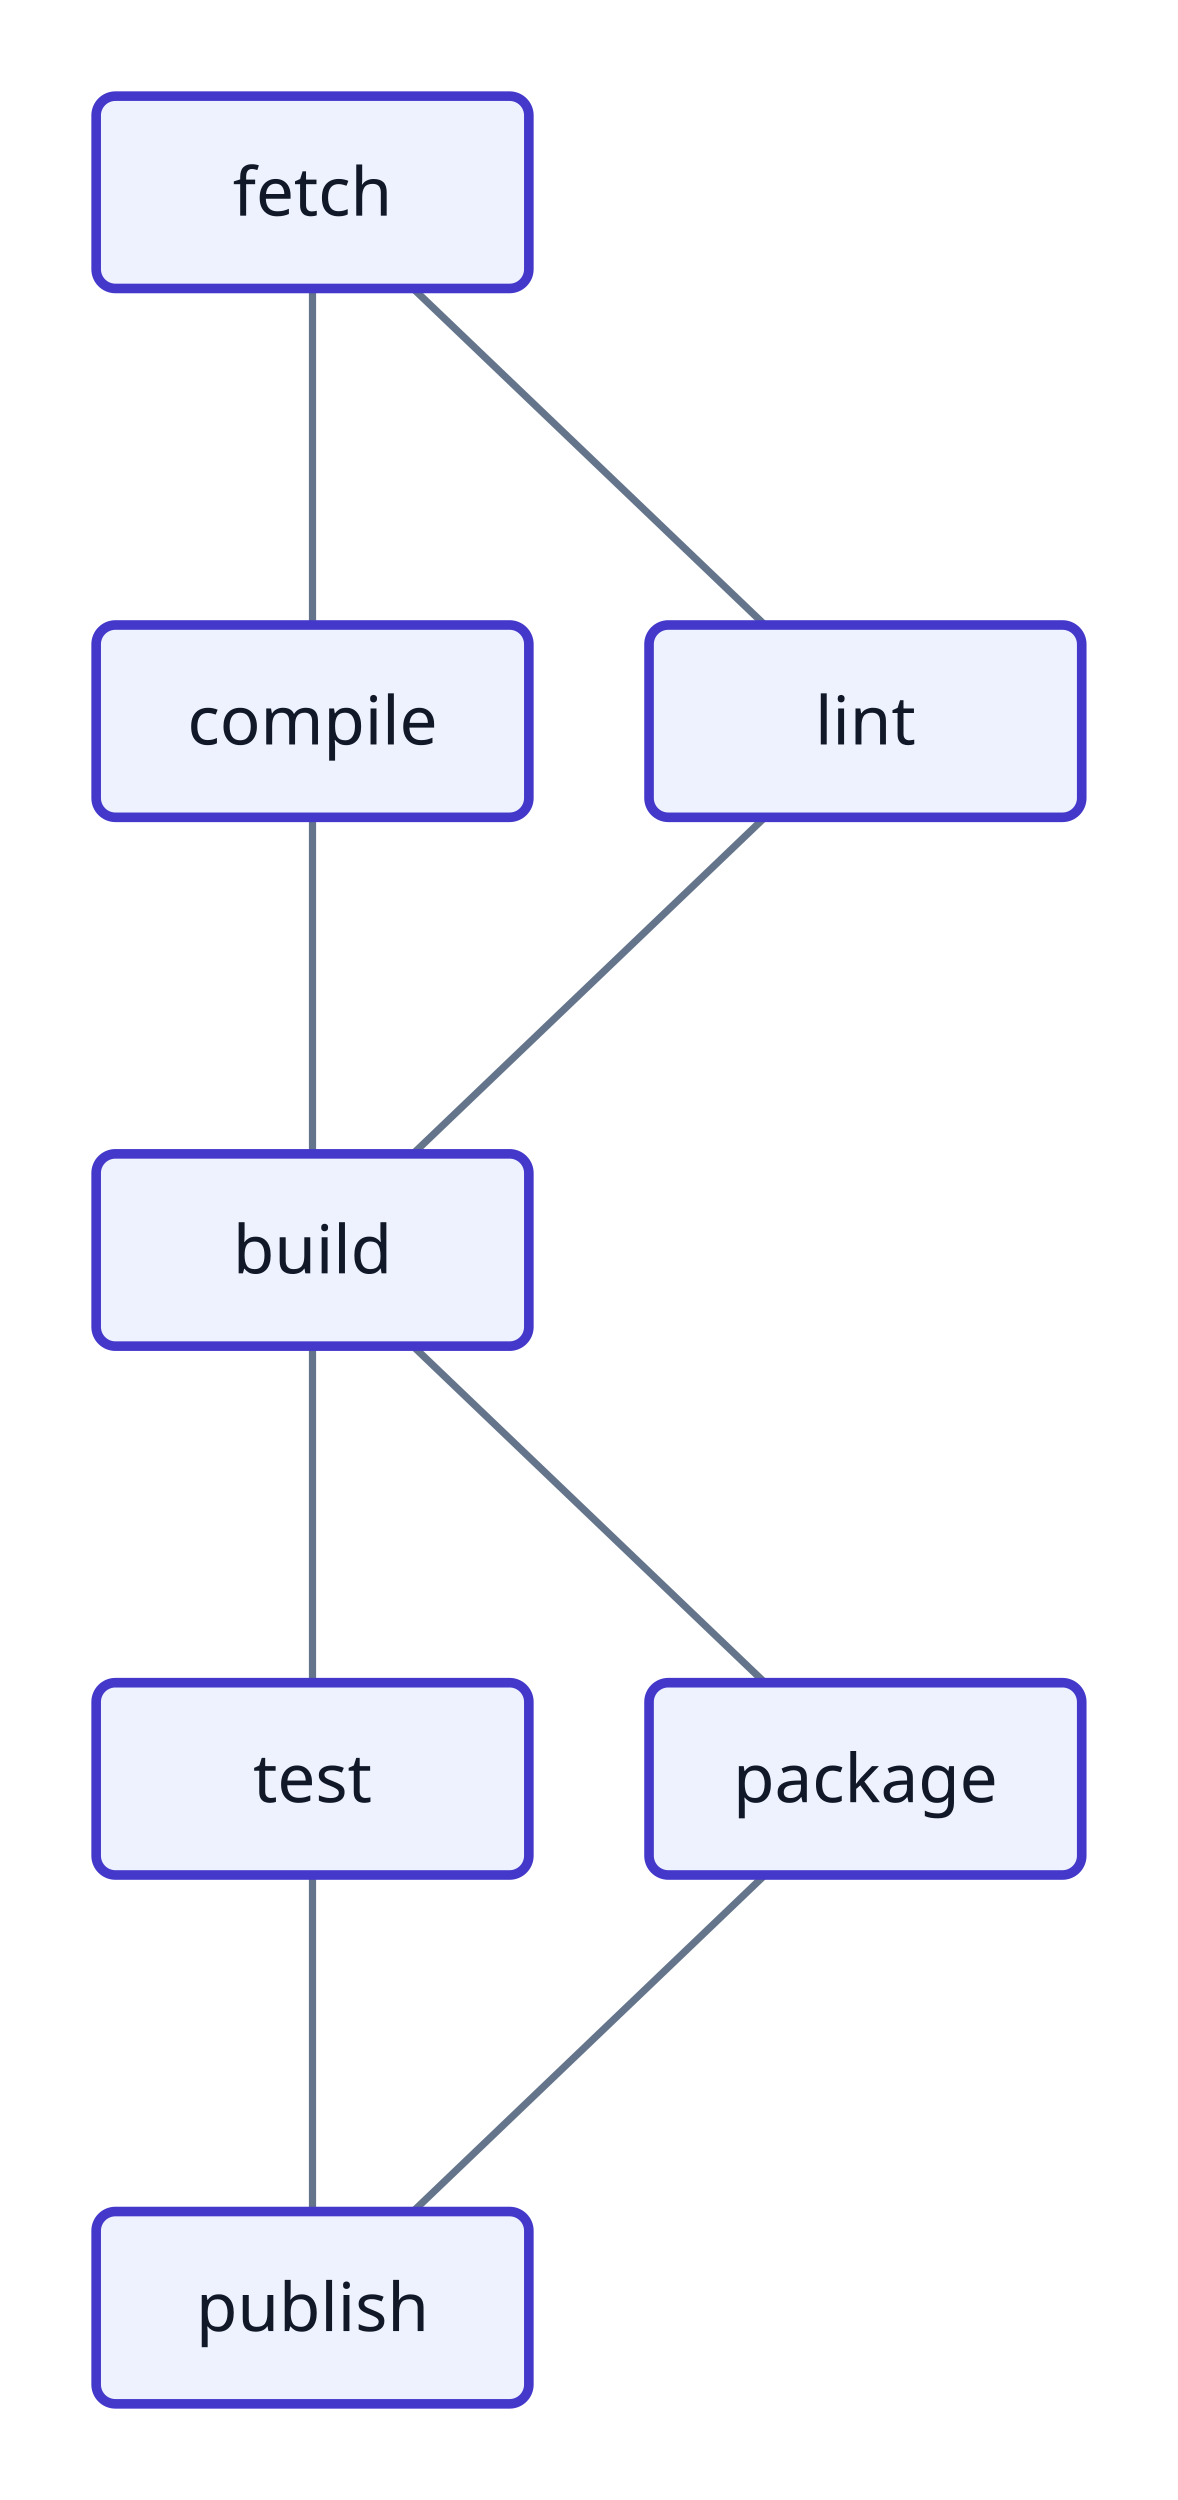
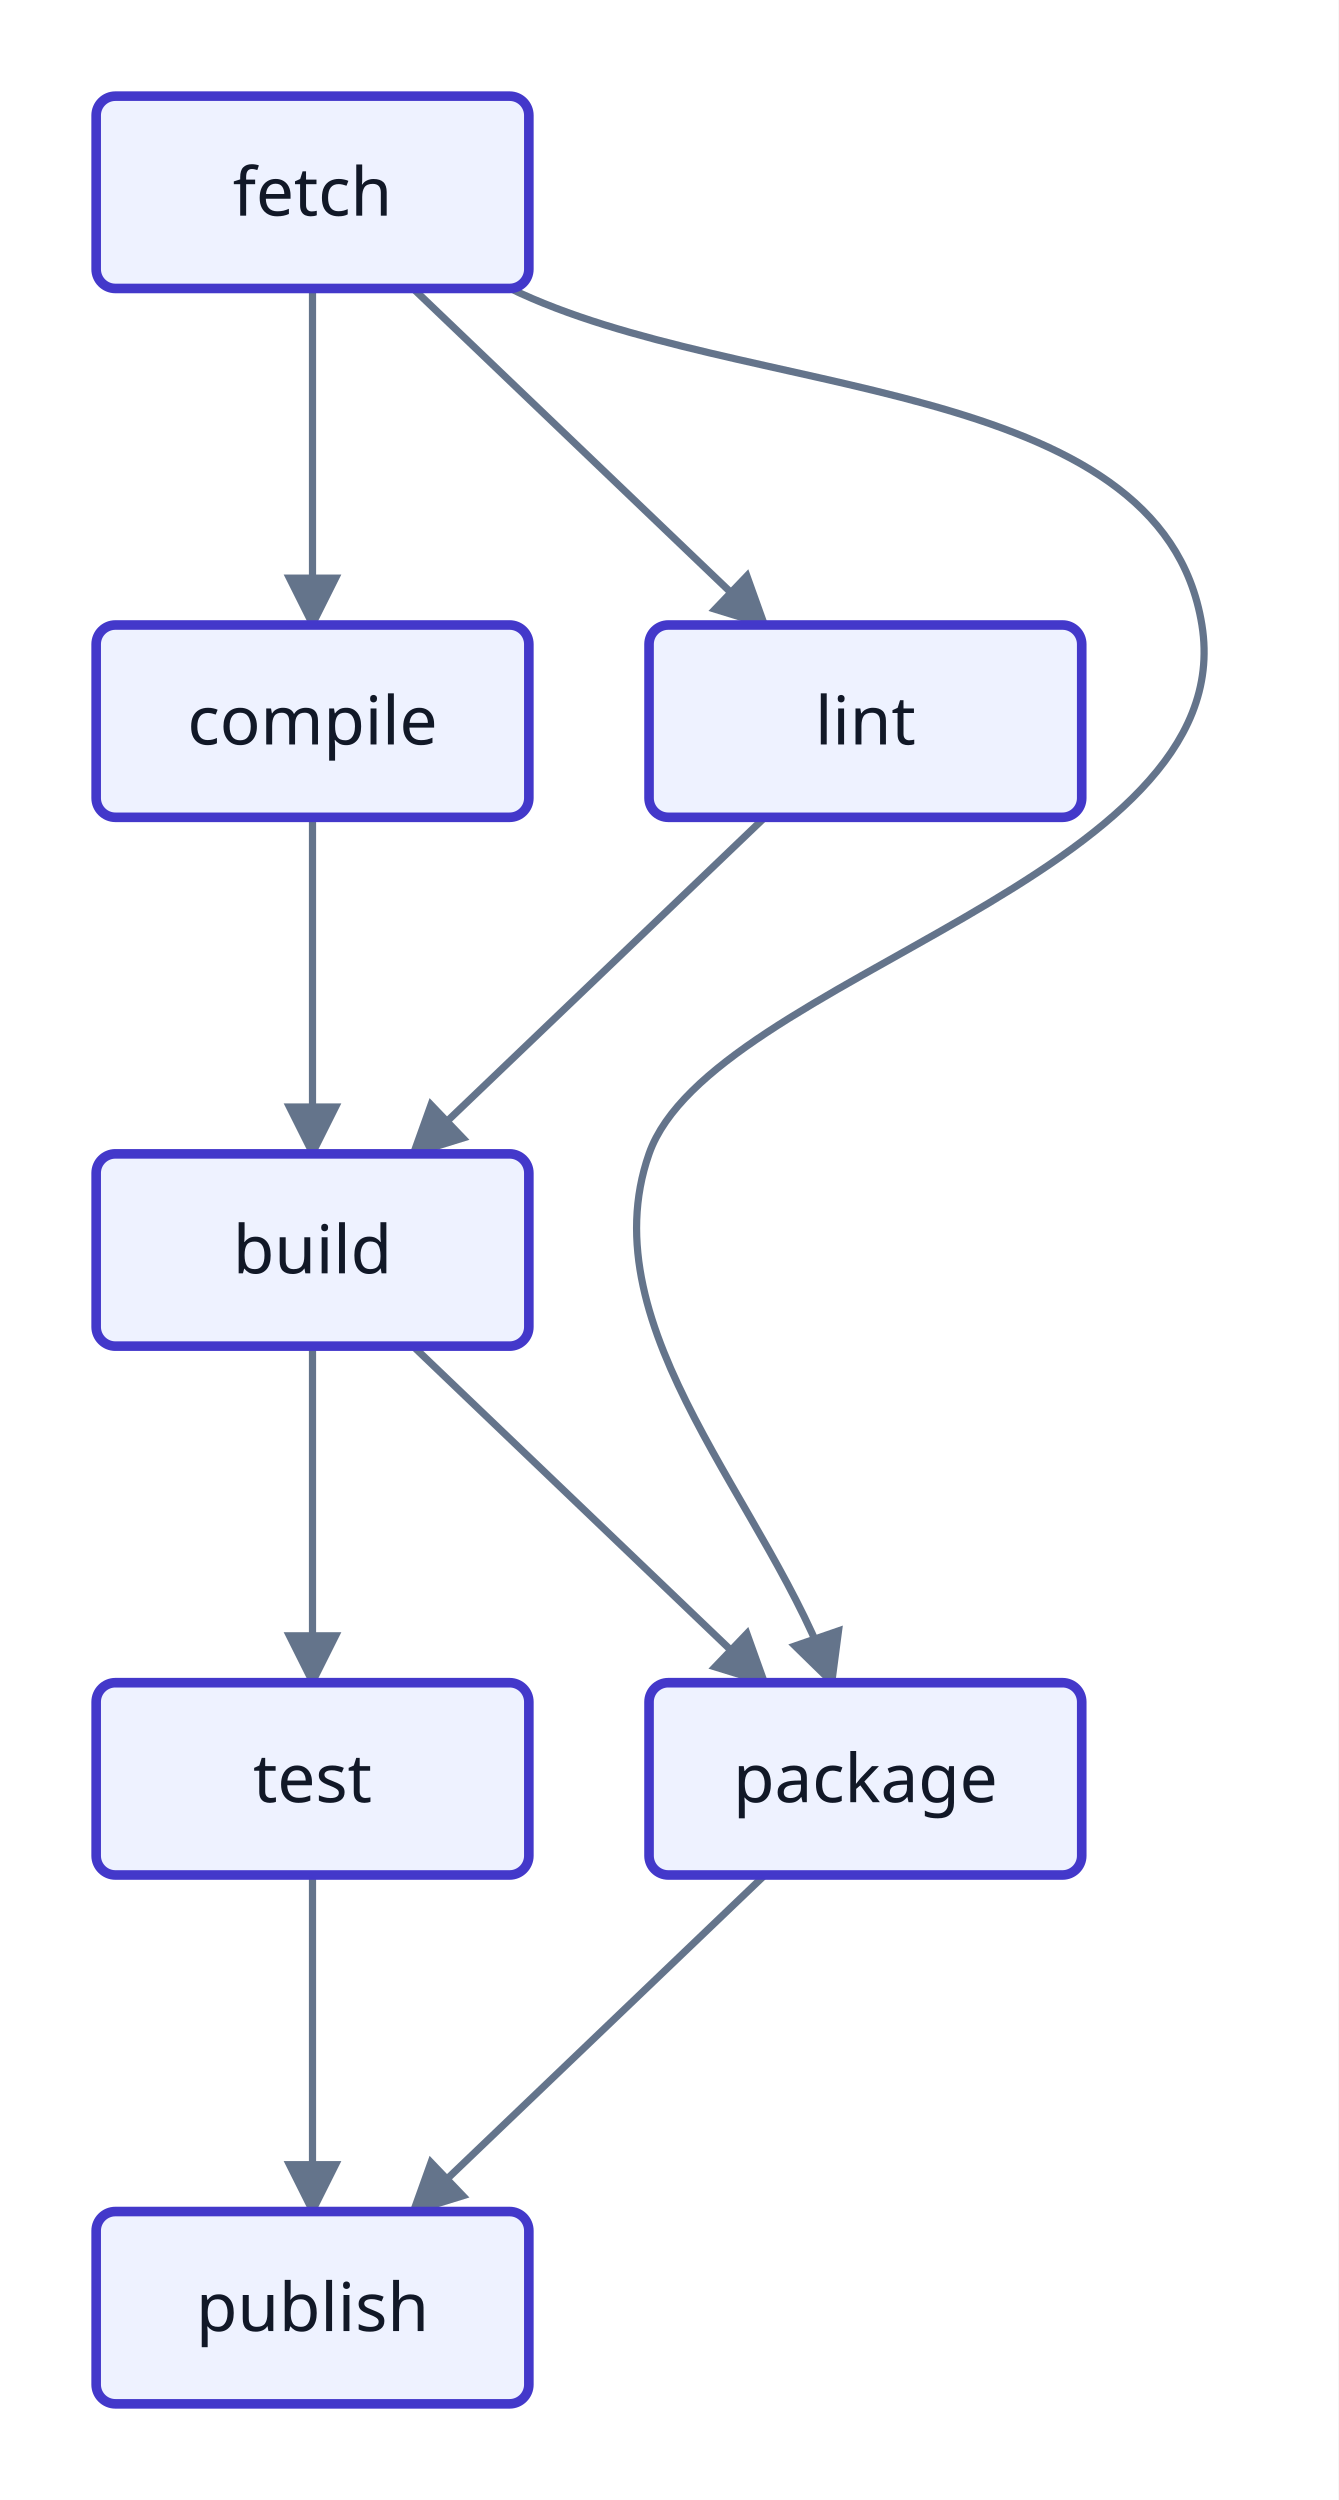
- <svg xmlns="http://www.w3.org/2000/svg" width="245" height="520" viewBox="0 0 245 520">
+ <svg xmlns="http://www.w3.org/2000/svg" width="278.406" height="520" viewBox="0 0 278.406 520">
  <defs>
    <marker id="arrow" markerWidth="8" markerHeight="8" refX="7" refY="4" orient="auto">
      <path d="M0,0 L8,4 L0,8 z" fill="#64748b" />
    </marker>
  </defs>
-   <rect x="0" y="0" width="245" height="520" fill="#ffffff" />
-   <line x1="65" y1="40" x2="65" y2="150" stroke="#64748b" stroke-width="1.5" marker-end="url(#arrow)" />
-   <line x1="65" y1="40" x2="180" y2="150" stroke="#64748b" stroke-width="1.5" marker-end="url(#arrow)" />
-   <line x1="65" y1="150" x2="65" y2="260" stroke="#64748b" stroke-width="1.5" marker-end="url(#arrow)" />
-   <line x1="180" y1="150" x2="65" y2="260" stroke="#64748b" stroke-width="1.5" marker-end="url(#arrow)" />
-   <line x1="65" y1="260" x2="65" y2="370" stroke="#64748b" stroke-width="1.5" marker-end="url(#arrow)" />
-   <line x1="65" y1="260" x2="180" y2="370" stroke="#64748b" stroke-width="1.5" marker-end="url(#arrow)" />
-   <line x1="65" y1="370" x2="65" y2="480" stroke="#64748b" stroke-width="1.5" marker-end="url(#arrow)" />
-   <line x1="180" y1="370" x2="65" y2="480" stroke="#64748b" stroke-width="1.5" marker-end="url(#arrow)" />
+   <rect x="0" y="0" width="278.406" height="520" fill="#ffffff" />
+   <line x1="65" y1="60" x2="65" y2="130" stroke="#64748b" stroke-width="1.5" stroke-linecap="round" stroke-linejoin="round" marker-end="url(#arrow)" />
+   <line x1="85.909" y1="60" x2="159.091" y2="130" stroke="#64748b" stroke-width="1.5" stroke-linecap="round" stroke-linejoin="round" marker-end="url(#arrow)" />
+   <line x1="65" y1="170" x2="65" y2="240" stroke="#64748b" stroke-width="1.5" stroke-linecap="round" stroke-linejoin="round" marker-end="url(#arrow)" />
+   <line x1="159.091" y1="170" x2="85.909" y2="240" stroke="#64748b" stroke-width="1.5" stroke-linecap="round" stroke-linejoin="round" marker-end="url(#arrow)" />
+   <line x1="65" y1="280" x2="65" y2="350" stroke="#64748b" stroke-width="1.5" stroke-linecap="round" stroke-linejoin="round" marker-end="url(#arrow)" />
+   <line x1="85.909" y1="280" x2="159.091" y2="350" stroke="#64748b" stroke-width="1.5" stroke-linecap="round" stroke-linejoin="round" marker-end="url(#arrow)" />
+   <line x1="65" y1="390" x2="65" y2="460" stroke="#64748b" stroke-width="1.5" stroke-linecap="round" stroke-linejoin="round" marker-end="url(#arrow)" />
+   <line x1="159.091" y1="390" x2="85.909" y2="460" stroke="#64748b" stroke-width="1.5" stroke-linecap="round" stroke-linejoin="round" marker-end="url(#arrow)" />
+   <path d="M 106.111 60 C 154.074 83.333, 241.594 77.624, 250 130 C 258.406 182.376, 147.807 203.373, 135 240 C 122.193 276.627, 160.385 313.333, 173.077 350" fill="none" stroke="#64748b" stroke-width="1.5" stroke-linecap="round" stroke-linejoin="round" marker-end="url(#arrow)" />
  <rect x="20" y="20" width="90" height="40" rx="4" fill="#eef2ff" stroke="#4338ca" stroke-width="2" />
  <text x="65" y="40" text-anchor="middle" dominant-baseline="middle" font-family="sans-serif" font-size="14" fill="#111827">fetch</text>
  <rect x="20" y="130" width="90" height="40" rx="4" fill="#eef2ff" stroke="#4338ca" stroke-width="2" />
  <text x="65" y="150" text-anchor="middle" dominant-baseline="middle" font-family="sans-serif" font-size="14" fill="#111827">compile</text>
  <rect x="135" y="130" width="90" height="40" rx="4" fill="#eef2ff" stroke="#4338ca" stroke-width="2" />
  <text x="180" y="150" text-anchor="middle" dominant-baseline="middle" font-family="sans-serif" font-size="14" fill="#111827">lint</text>
  <rect x="20" y="240" width="90" height="40" rx="4" fill="#eef2ff" stroke="#4338ca" stroke-width="2" />
  <text x="65" y="260" text-anchor="middle" dominant-baseline="middle" font-family="sans-serif" font-size="14" fill="#111827">build</text>
  <rect x="20" y="350" width="90" height="40" rx="4" fill="#eef2ff" stroke="#4338ca" stroke-width="2" />
  <text x="65" y="370" text-anchor="middle" dominant-baseline="middle" font-family="sans-serif" font-size="14" fill="#111827">test</text>
  <rect x="135" y="350" width="90" height="40" rx="4" fill="#eef2ff" stroke="#4338ca" stroke-width="2" />
  <text x="180" y="370" text-anchor="middle" dominant-baseline="middle" font-family="sans-serif" font-size="14" fill="#111827">package</text>
  <rect x="20" y="460" width="90" height="40" rx="4" fill="#eef2ff" stroke="#4338ca" stroke-width="2" />
  <text x="65" y="480" text-anchor="middle" dominant-baseline="middle" font-family="sans-serif" font-size="14" fill="#111827">publish</text>
</svg>
